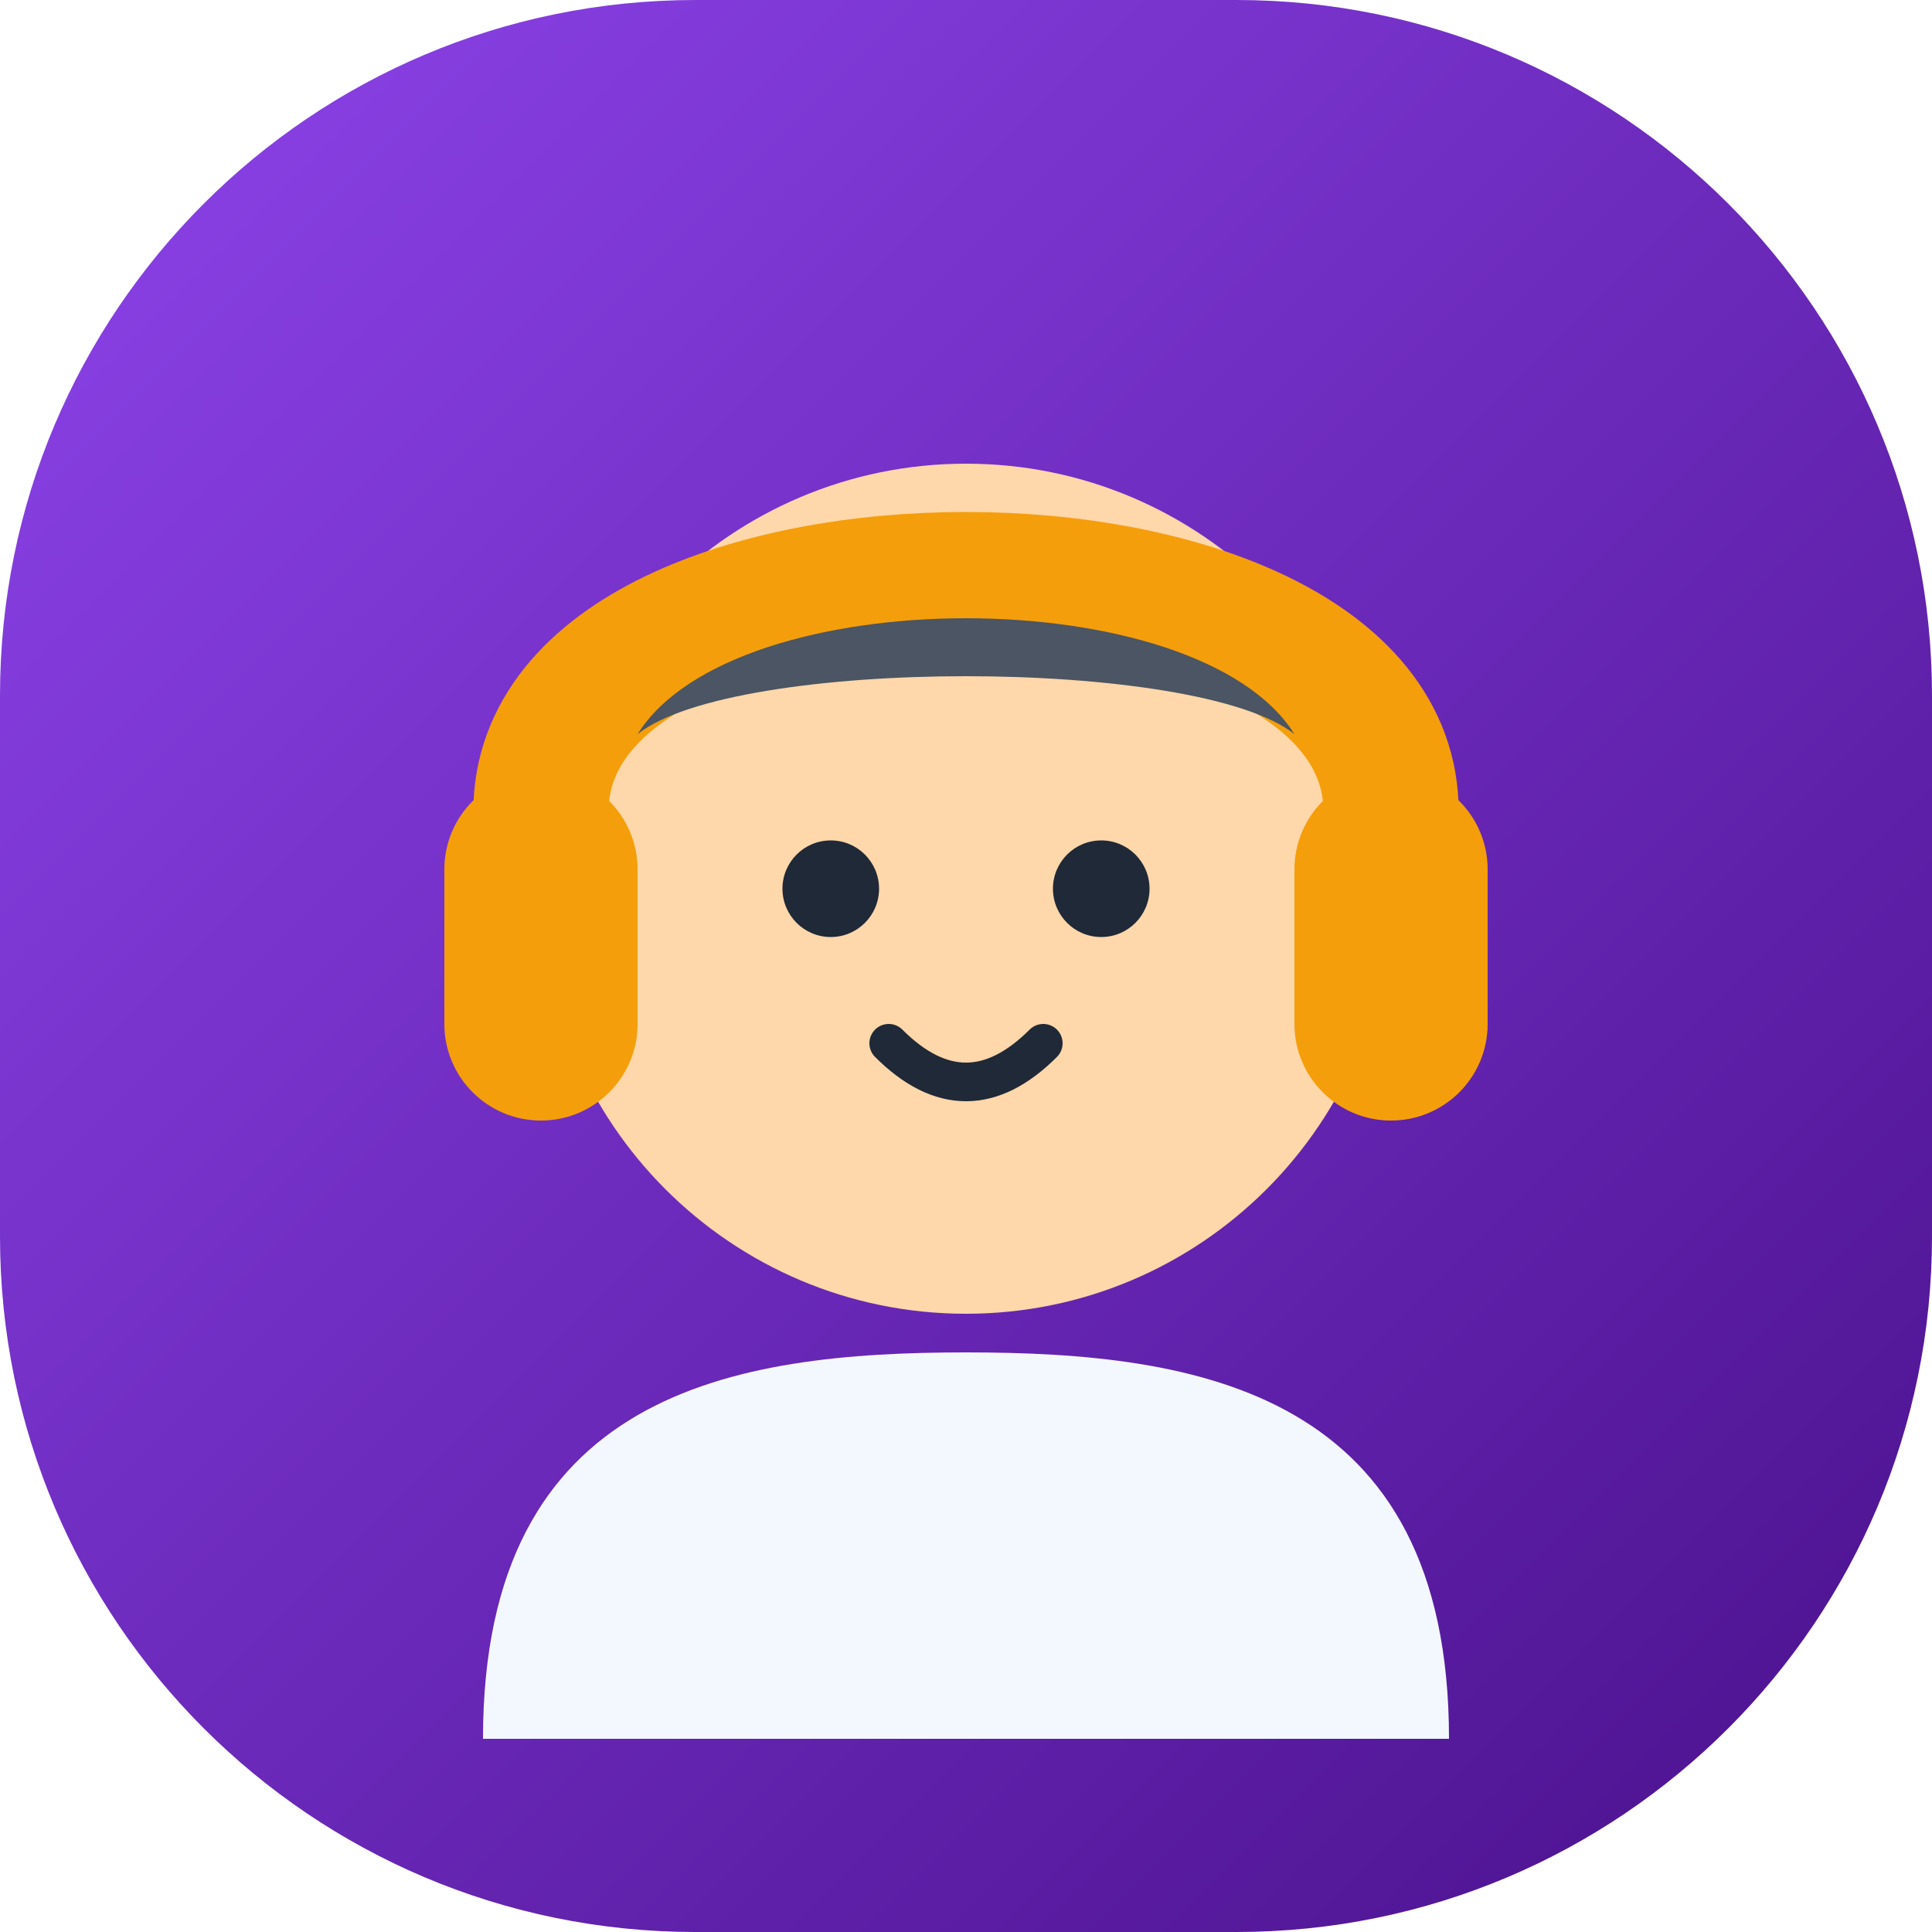
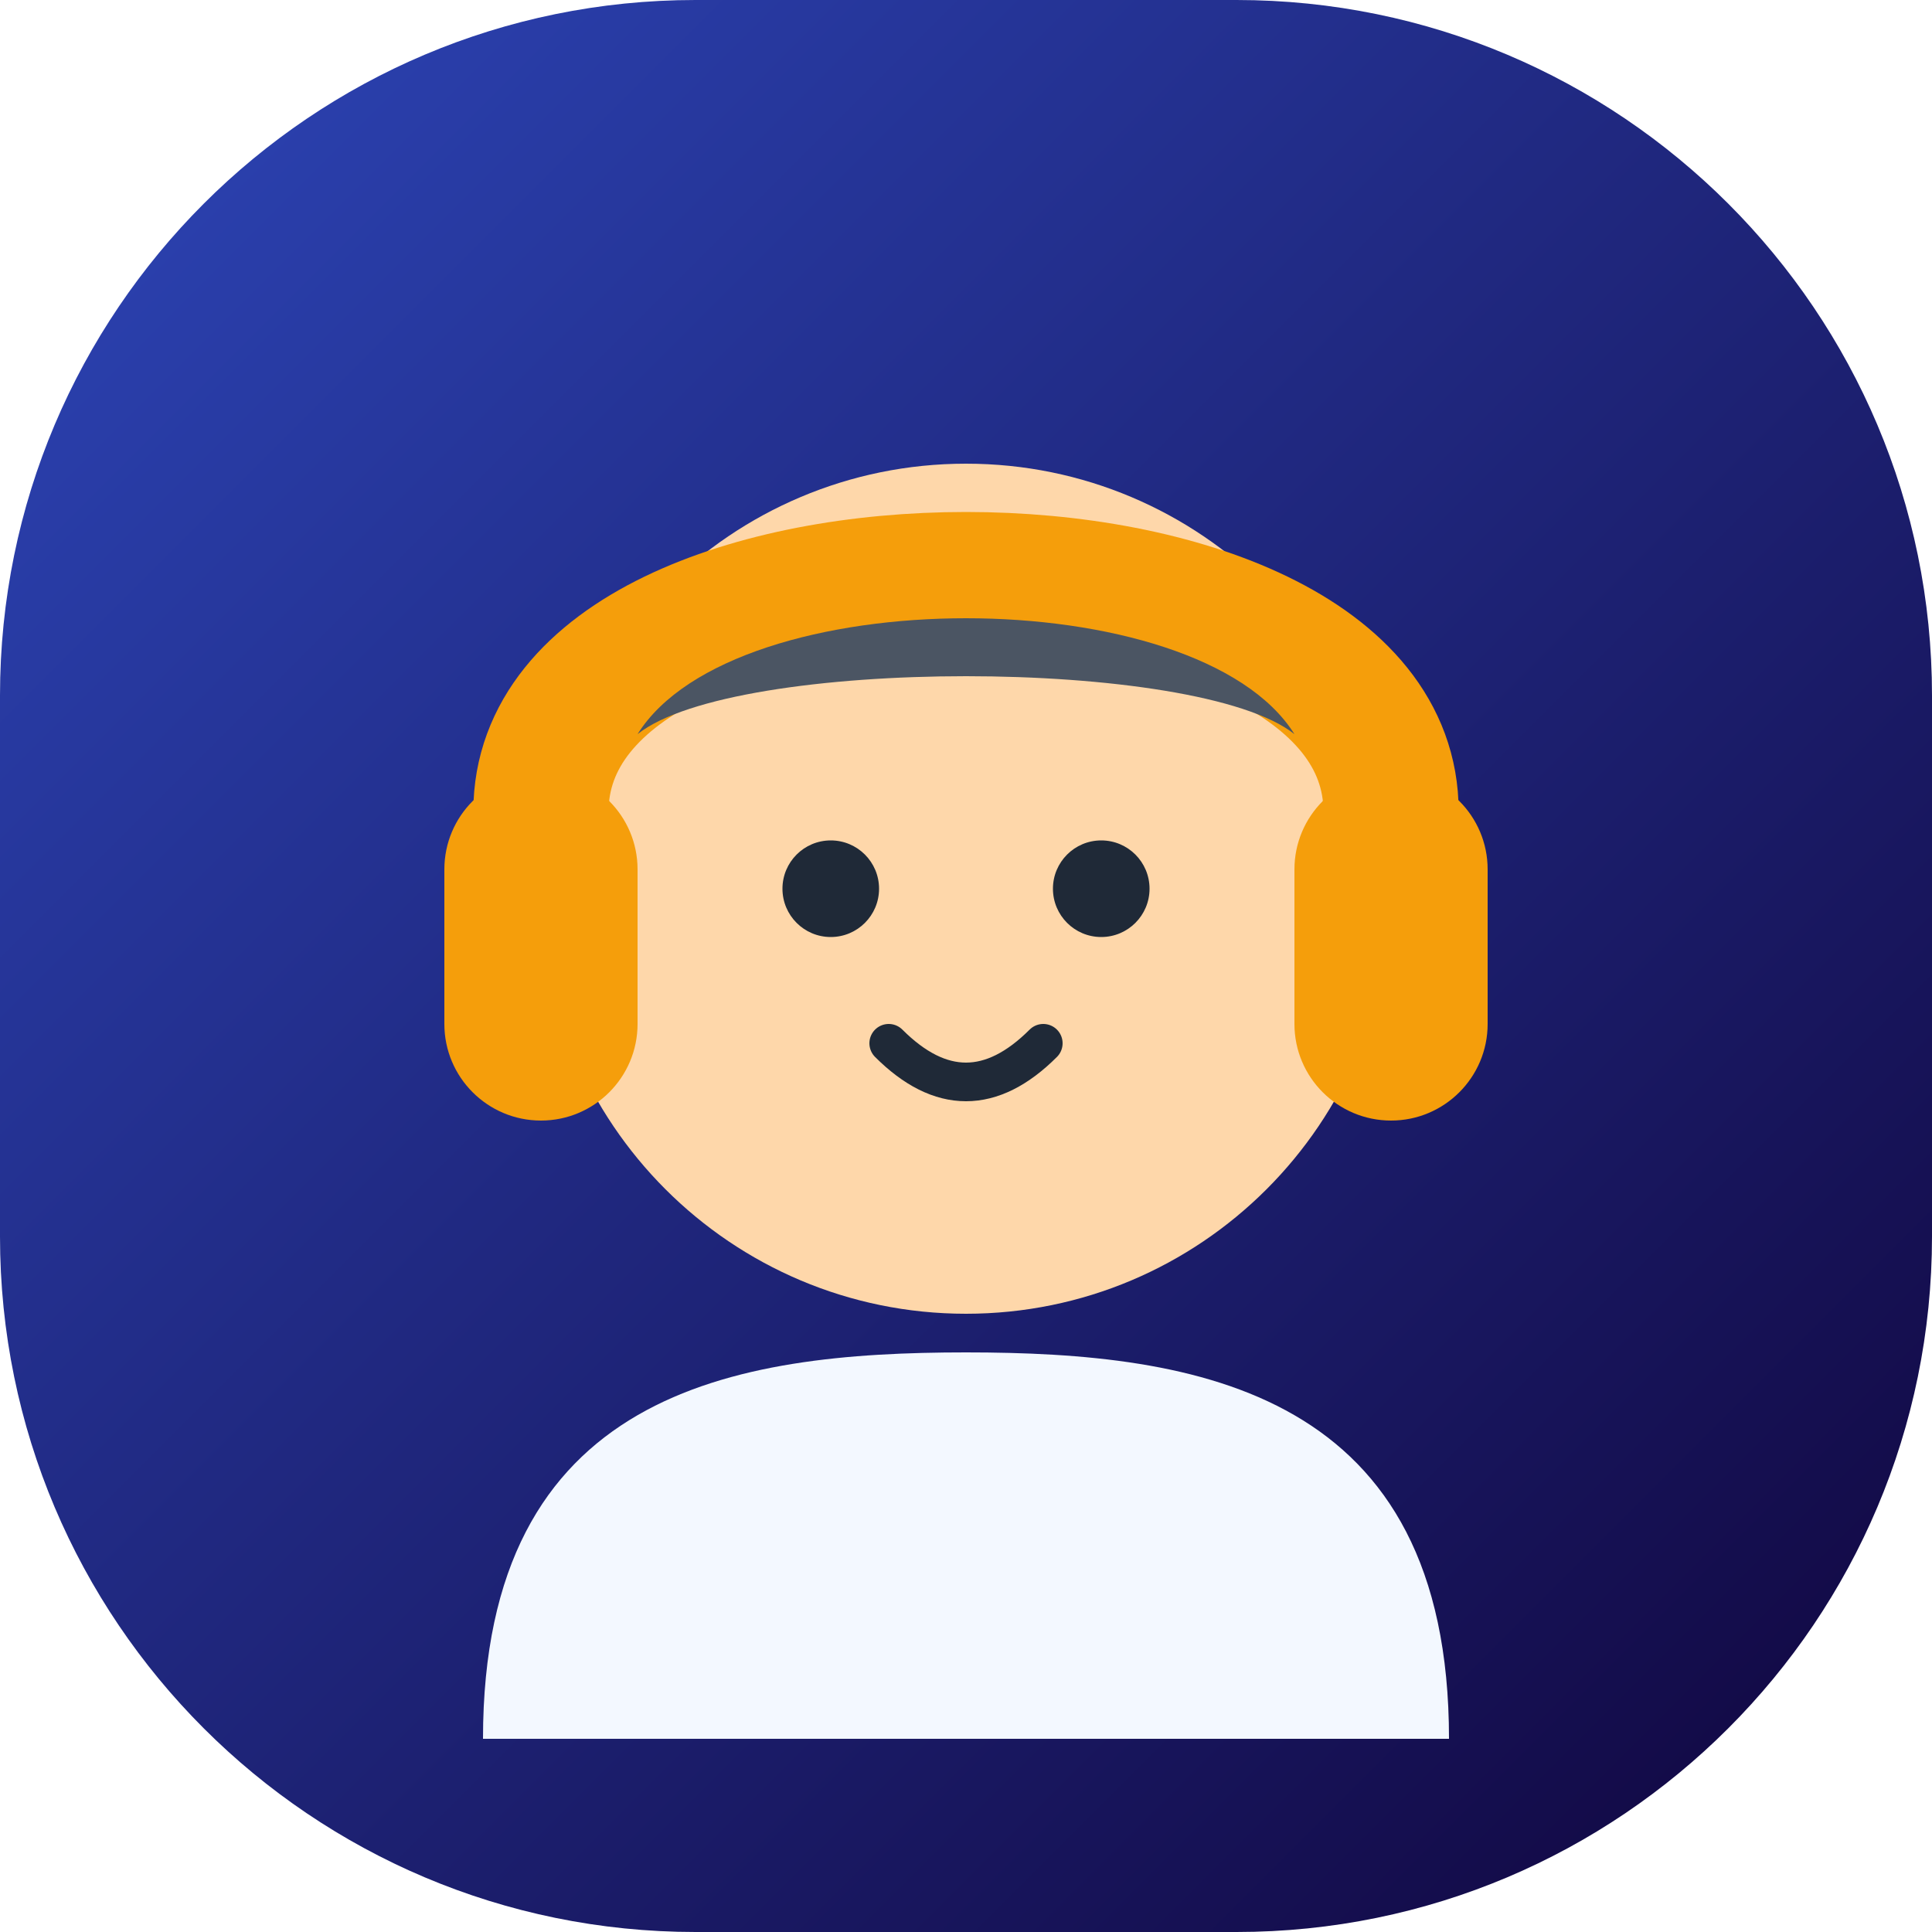
<svg xmlns="http://www.w3.org/2000/svg" viewBox="0 0 100 100" width="100" height="100">
  <defs>
    <linearGradient id="av1-bg" x1="0%" y1="0%" x2="100%" y2="100%">
-       <stop offset="0%" stop-color="#8E44EB" />
-       <stop offset="100%" stop-color="#49108B" />
+       <stop offset="0%" stop-color="#2D46B9" />
+       <stop offset="100%" stop-color="#10043B" />
    </linearGradient>
  </defs>
  <rect width="100" height="100" rx="36" fill="url(#av1-bg)" />
  <circle cx="50" cy="46" r="22" fill="#FED7AA" />
  <path d="M28 42 C28 26 72 26 72 42" fill="none" stroke="#F59E0B" stroke-width="7" stroke-linecap="round" />
  <rect x="23" y="40" width="10" height="18" rx="5" fill="#F59E0B" />
  <rect x="67" y="40" width="10" height="18" rx="5" fill="#F59E0B" />
  <path d="M33 38 C38 30 62 30 67 38 C62 34 38 34 33 38 Z" fill="#4B5563" />
  <circle cx="43" cy="46" r="2.5" fill="#1F2937" />
  <circle cx="57" cy="46" r="2.5" fill="#1F2937" />
  <path d="M46 54 Q50 58 54 54" stroke="#1F2937" stroke-width="2" fill="none" stroke-linecap="round" />
  <path d="M25 90 C25 72 38 70 50 70 C62 70 75 72 75 90 Z" fill="#F3F8FF" />
</svg>
